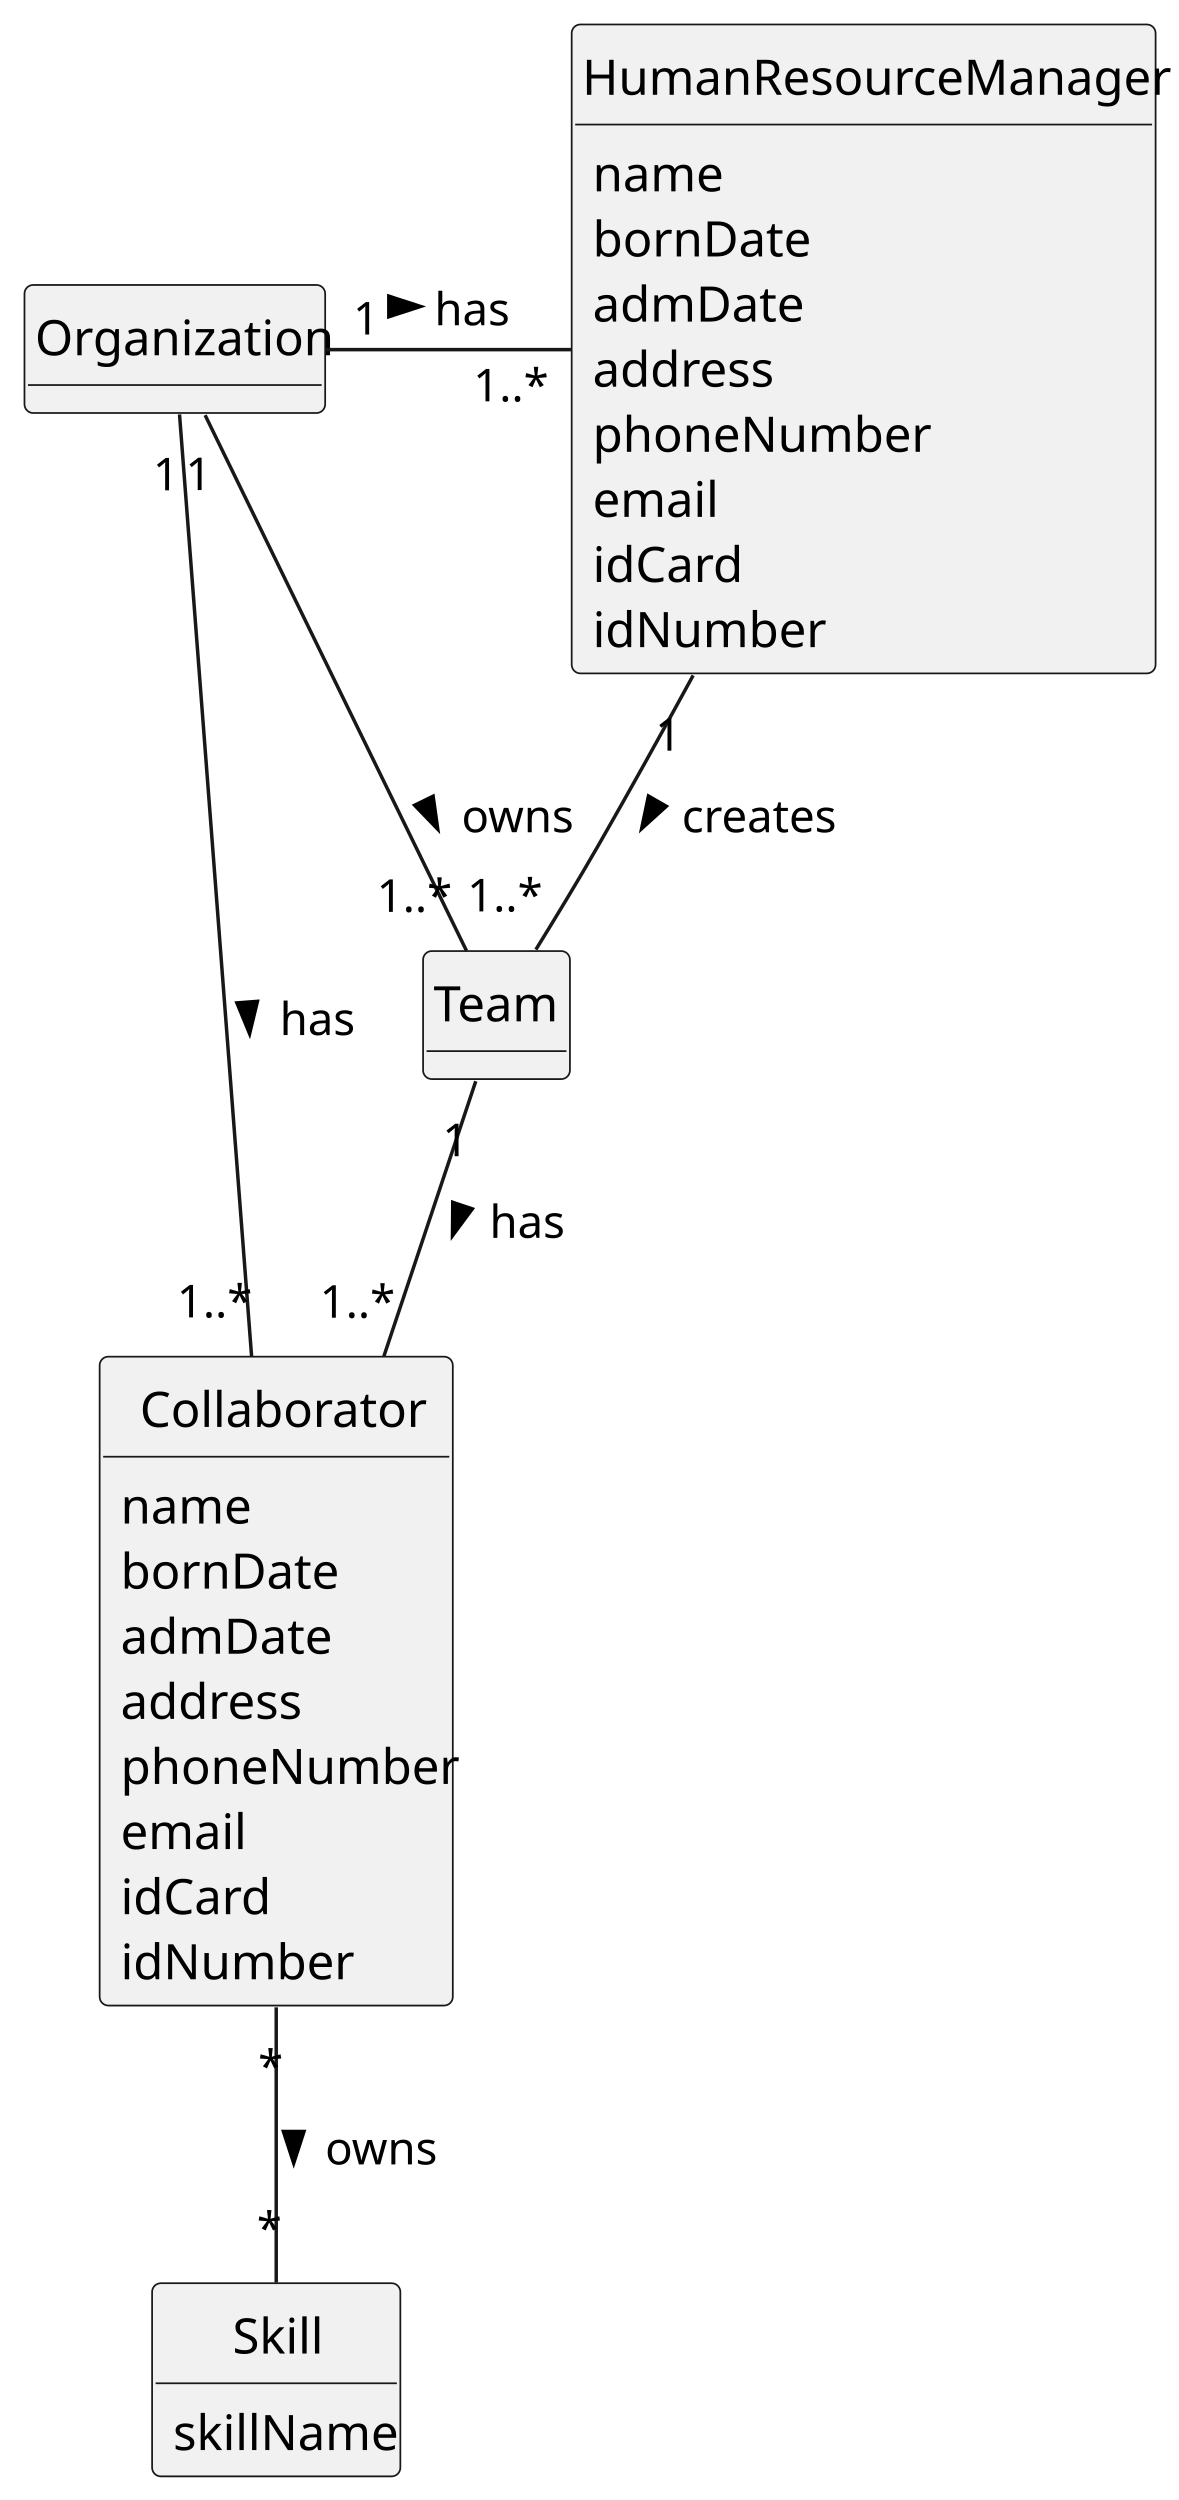
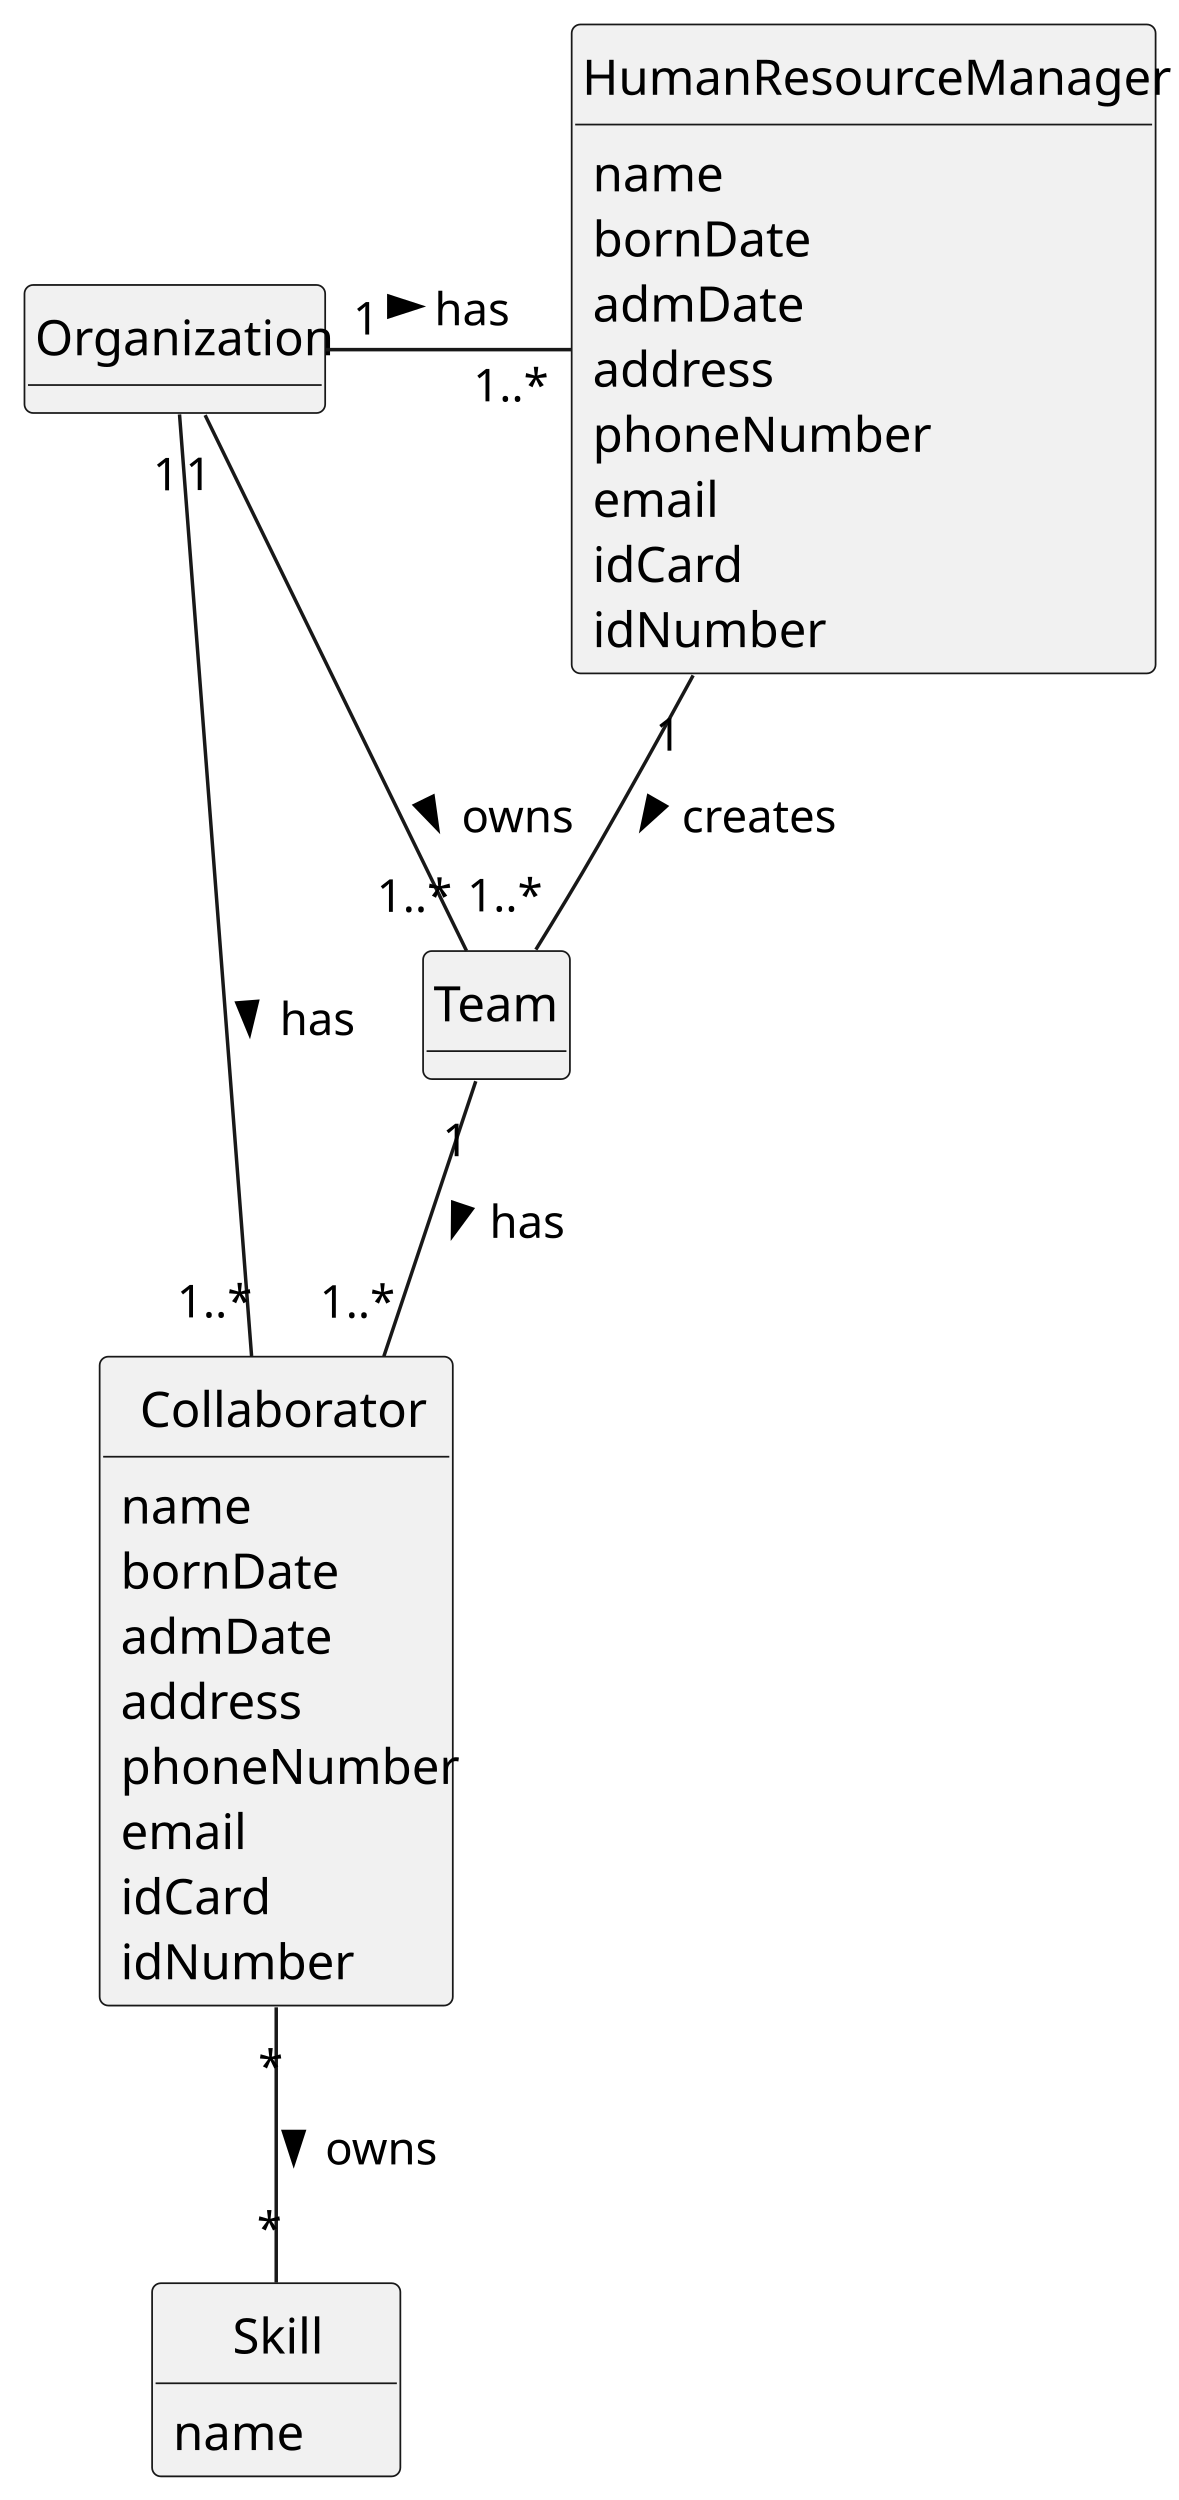
<svg xmlns="http://www.w3.org/2000/svg" contentStyleType="text/css" height="715px" preserveAspectRatio="none" style="width:337px;height:715px;background:#FFFFFF;" version="1.1" viewBox="0 0 337 715" width="337px" zoomAndPan="magnify">
  <defs />
  <g>
    <g id="elem_Organization">
      <rect codeLine="10" fill="#F1F1F1" height="36.621" id="Organization" rx="2.5" ry="2.5" style="stroke:#181818;stroke-width:0.5;" width="86" x="7" y="81.5" />
      <text fill="#000000" font-family="sans-serif" font-size="14" lengthAdjust="spacing" textLength="80" x="10" y="101.607">Organization</text>
      <line style="stroke:#181818;stroke-width:0.5;" x1="8" x2="92" y1="110.121" y2="110.121" />
    </g>
    <g id="elem_HumanResourceManager">
      <rect codeLine="13" fill="#F1F1F1" height="185.59" id="HumanResourceManager" rx="2.5" ry="2.5" style="stroke:#181818;stroke-width:0.5;" width="167" x="163.5" y="7" />
      <text fill="#000000" font-family="sans-serif" font-size="14" lengthAdjust="spacing" textLength="161" x="166.5" y="27.107">HumanResourceManager</text>
      <line style="stroke:#181818;stroke-width:0.5;" x1="164.5" x2="329.5" y1="35.621" y2="35.621" />
      <text fill="#000000" font-family="sans-serif" font-size="14" lengthAdjust="spacing" textLength="35" x="169.5" y="54.728">name</text>
      <text fill="#000000" font-family="sans-serif" font-size="14" lengthAdjust="spacing" textLength="59" x="169.5" y="73.35">bornDate</text>
      <text fill="#000000" font-family="sans-serif" font-size="14" lengthAdjust="spacing" textLength="57" x="169.5" y="91.971">admDate</text>
      <text fill="#000000" font-family="sans-serif" font-size="14" lengthAdjust="spacing" textLength="51" x="169.5" y="110.592">address</text>
      <text fill="#000000" font-family="sans-serif" font-size="14" lengthAdjust="spacing" textLength="89" x="169.5" y="129.213">phoneNumber</text>
      <text fill="#000000" font-family="sans-serif" font-size="14" lengthAdjust="spacing" textLength="33" x="169.5" y="147.834">email</text>
      <text fill="#000000" font-family="sans-serif" font-size="14" lengthAdjust="spacing" textLength="42" x="169.5" y="166.455">idCard</text>
      <text fill="#000000" font-family="sans-serif" font-size="14" lengthAdjust="spacing" textLength="60" x="169.5" y="185.076">idNumber</text>
    </g>
    <g id="elem_Skill">
      <rect codeLine="24" fill="#F1F1F1" height="55.242" id="Skill" rx="2.5" ry="2.5" style="stroke:#181818;stroke-width:0.5;" width="71" x="43.5" y="653" />
      <text fill="#000000" font-family="sans-serif" font-size="14" lengthAdjust="spacing" textLength="25" x="66.5" y="673.107">Skill</text>
      <line style="stroke:#181818;stroke-width:0.5;" x1="44.5" x2="113.5" y1="681.621" y2="681.621" />
-       <text fill="#000000" font-family="sans-serif" font-size="14" lengthAdjust="spacing" textLength="59" x="49.5" y="700.729">skillName</text>
+       <text fill="#000000" font-family="sans-serif" font-size="14" lengthAdjust="spacing" textLength="59" x="49.5" y="700.729">name</text>
    </g>
    <g id="elem_Collaborator">
      <rect codeLine="28" fill="#F1F1F1" height="185.59" id="Collaborator" rx="2.5" ry="2.5" style="stroke:#181818;stroke-width:0.5;" width="101" x="28.5" y="388" />
      <text fill="#000000" font-family="sans-serif" font-size="14" lengthAdjust="spacing" textLength="78" x="40" y="408.107">Collaborator</text>
      <line style="stroke:#181818;stroke-width:0.5;" x1="29.5" x2="128.5" y1="416.621" y2="416.621" />
      <text fill="#000000" font-family="sans-serif" font-size="14" lengthAdjust="spacing" textLength="35" x="34.5" y="435.728">name</text>
      <text fill="#000000" font-family="sans-serif" font-size="14" lengthAdjust="spacing" textLength="59" x="34.5" y="454.35">bornDate</text>
      <text fill="#000000" font-family="sans-serif" font-size="14" lengthAdjust="spacing" textLength="57" x="34.5" y="472.971">admDate</text>
      <text fill="#000000" font-family="sans-serif" font-size="14" lengthAdjust="spacing" textLength="51" x="34.5" y="491.592">address</text>
      <text fill="#000000" font-family="sans-serif" font-size="14" lengthAdjust="spacing" textLength="89" x="34.5" y="510.213">phoneNumber</text>
      <text fill="#000000" font-family="sans-serif" font-size="14" lengthAdjust="spacing" textLength="33" x="34.5" y="528.834">email</text>
      <text fill="#000000" font-family="sans-serif" font-size="14" lengthAdjust="spacing" textLength="42" x="34.5" y="547.455">idCard</text>
      <text fill="#000000" font-family="sans-serif" font-size="14" lengthAdjust="spacing" textLength="60" x="34.5" y="566.076">idNumber</text>
    </g>
    <g id="elem_Team">
      <rect codeLine="39" fill="#F1F1F1" height="36.621" id="Team" rx="2.5" ry="2.5" style="stroke:#181818;stroke-width:0.5;" width="42" x="121" y="272" />
      <text fill="#000000" font-family="sans-serif" font-size="14" lengthAdjust="spacing" textLength="36" x="124" y="292.107">Team</text>
      <line style="stroke:#181818;stroke-width:0.5;" x1="122" x2="162" y1="300.621" y2="300.621" />
    </g>
    <g id="link_Organization_Collaborator">
      <path codeLine="42" d="M51.34,118.52 C54.94,165.54 65,297.1 71.95,387.82 " fill="none" id="Organization-Collaborator" style="stroke:#181818;stroke-width:1.0;" />
      <polygon fill="#000000" points="71.382,295.631,73.622,286.388,67.761,286.837,71.382,295.631" style="stroke:#000000;stroke-width:1.0;" />
      <text fill="#000000" font-family="sans-serif" font-size="13" lengthAdjust="spacing" textLength="21" x="80" y="296.028">has</text>
      <text fill="#000000" font-family="sans-serif" font-size="13" lengthAdjust="spacing" textLength="7" x="43.733" y="140.242">1</text>
      <text fill="#000000" font-family="sans-serif" font-size="13" lengthAdjust="spacing" textLength="20" x="50.591" y="376.774">1..*</text>
    </g>
    <g id="link_Organization_HumanResourceManager">
      <path codeLine="43" d="M93.23,100 C113.85,100 139.23,100 163.4,100 " fill="none" id="Organization-HumanResourceManager" style="stroke:#181818;stroke-width:1.0;" />
      <polygon fill="#000000" points="120.25,87.645,111.205,84.707,111.205,90.584,120.25,87.645" style="stroke:#000000;stroke-width:1.0;" />
      <text fill="#000000" font-family="sans-serif" font-size="13" lengthAdjust="spacing" textLength="21" x="124.25" y="93.028">has</text>
      <text fill="#000000" font-family="sans-serif" font-size="13" lengthAdjust="spacing" textLength="7" x="100.97" y="95.676">1</text>
      <text fill="#000000" font-family="sans-serif" font-size="13" lengthAdjust="spacing" textLength="20" x="135.356" y="114.789">1..*</text>
    </g>
    <g id="link_Collaborator_Skill">
      <path codeLine="44" d="M79,574.1 C79,602.86 79,632.38 79,652.83 " fill="none" id="Collaborator-Skill" style="stroke:#181818;stroke-width:1.0;" />
      <polygon fill="#000000" points="84,618.645,86.939,609.6,81.061,609.6,84,618.645" style="stroke:#000000;stroke-width:1.0;" />
      <text fill="#000000" font-family="sans-serif" font-size="13" lengthAdjust="spacing" textLength="30" x="93" y="619.028">owns</text>
      <text fill="#000000" font-family="sans-serif" font-size="13" lengthAdjust="spacing" textLength="5" x="73.816" y="595.615">*</text>
      <text fill="#000000" font-family="sans-serif" font-size="13" lengthAdjust="spacing" textLength="5" x="73.453" y="641.952">*</text>
    </g>
    <g id="link_Organization_Team">
      <path codeLine="45" d="M58.66,118.73 C76.23,154.75 115.93,236.09 133.43,271.95 " fill="none" id="Organization-Team" style="stroke:#181818;stroke-width:1.0;" />
      <polygon fill="#000000" points="125.193,237.139,123.867,227.721,118.585,230.299,125.193,237.139" style="stroke:#000000;stroke-width:1.0;" />
      <text fill="#000000" font-family="sans-serif" font-size="13" lengthAdjust="spacing" textLength="30" x="132" y="238.028">owns</text>
      <text fill="#000000" font-family="sans-serif" font-size="13" lengthAdjust="spacing" textLength="7" x="53.047" y="140.166">1</text>
      <text fill="#000000" font-family="sans-serif" font-size="13" lengthAdjust="spacing" textLength="20" x="107.743" y="260.797">1..*</text>
    </g>
    <g id="link_Team_Collaborator">
      <path codeLine="46" d="M136.07,309.23 C129.92,327.66 119.8,357.93 109.78,387.91 " fill="none" id="Team-Collaborator" style="stroke:#181818;stroke-width:1.0;" />
      <polygon fill="#000000" points="129.415,353.388,135.069,345.74,129.494,343.877,129.415,353.388" style="stroke:#000000;stroke-width:1.0;" />
      <text fill="#000000" font-family="sans-serif" font-size="13" lengthAdjust="spacing" textLength="21" x="140" y="354.028">has</text>
      <text fill="#000000" font-family="sans-serif" font-size="13" lengthAdjust="spacing" textLength="7" x="126.536" y="330.666">1</text>
      <text fill="#000000" font-family="sans-serif" font-size="13" lengthAdjust="spacing" textLength="20" x="91.436" y="376.871">1..*</text>
    </g>
    <g id="link_HumanResourceManager_Team">
      <path codeLine="47" d="M198.24,193.17 C189.33,209.52 180,226.32 171,242 C165.32,251.89 158.72,262.75 153.25,271.59 " fill="none" id="HumanResourceManager-Team" style="stroke:#181818;stroke-width:1.0;" />
      <polygon fill="#000000" points="183.512,236.982,190.562,230.599,185.464,227.674,183.512,236.982" style="stroke:#000000;stroke-width:1.0;" />
      <text fill="#000000" font-family="sans-serif" font-size="13" lengthAdjust="spacing" textLength="43" x="195" y="238.028">creates</text>
      <text fill="#000000" font-family="sans-serif" font-size="13" lengthAdjust="spacing" textLength="7" x="187.402" y="214.69">1</text>
      <text fill="#000000" font-family="sans-serif" font-size="13" lengthAdjust="spacing" textLength="20" x="133.617" y="260.665">1..*</text>
    </g>
  </g>
</svg>
